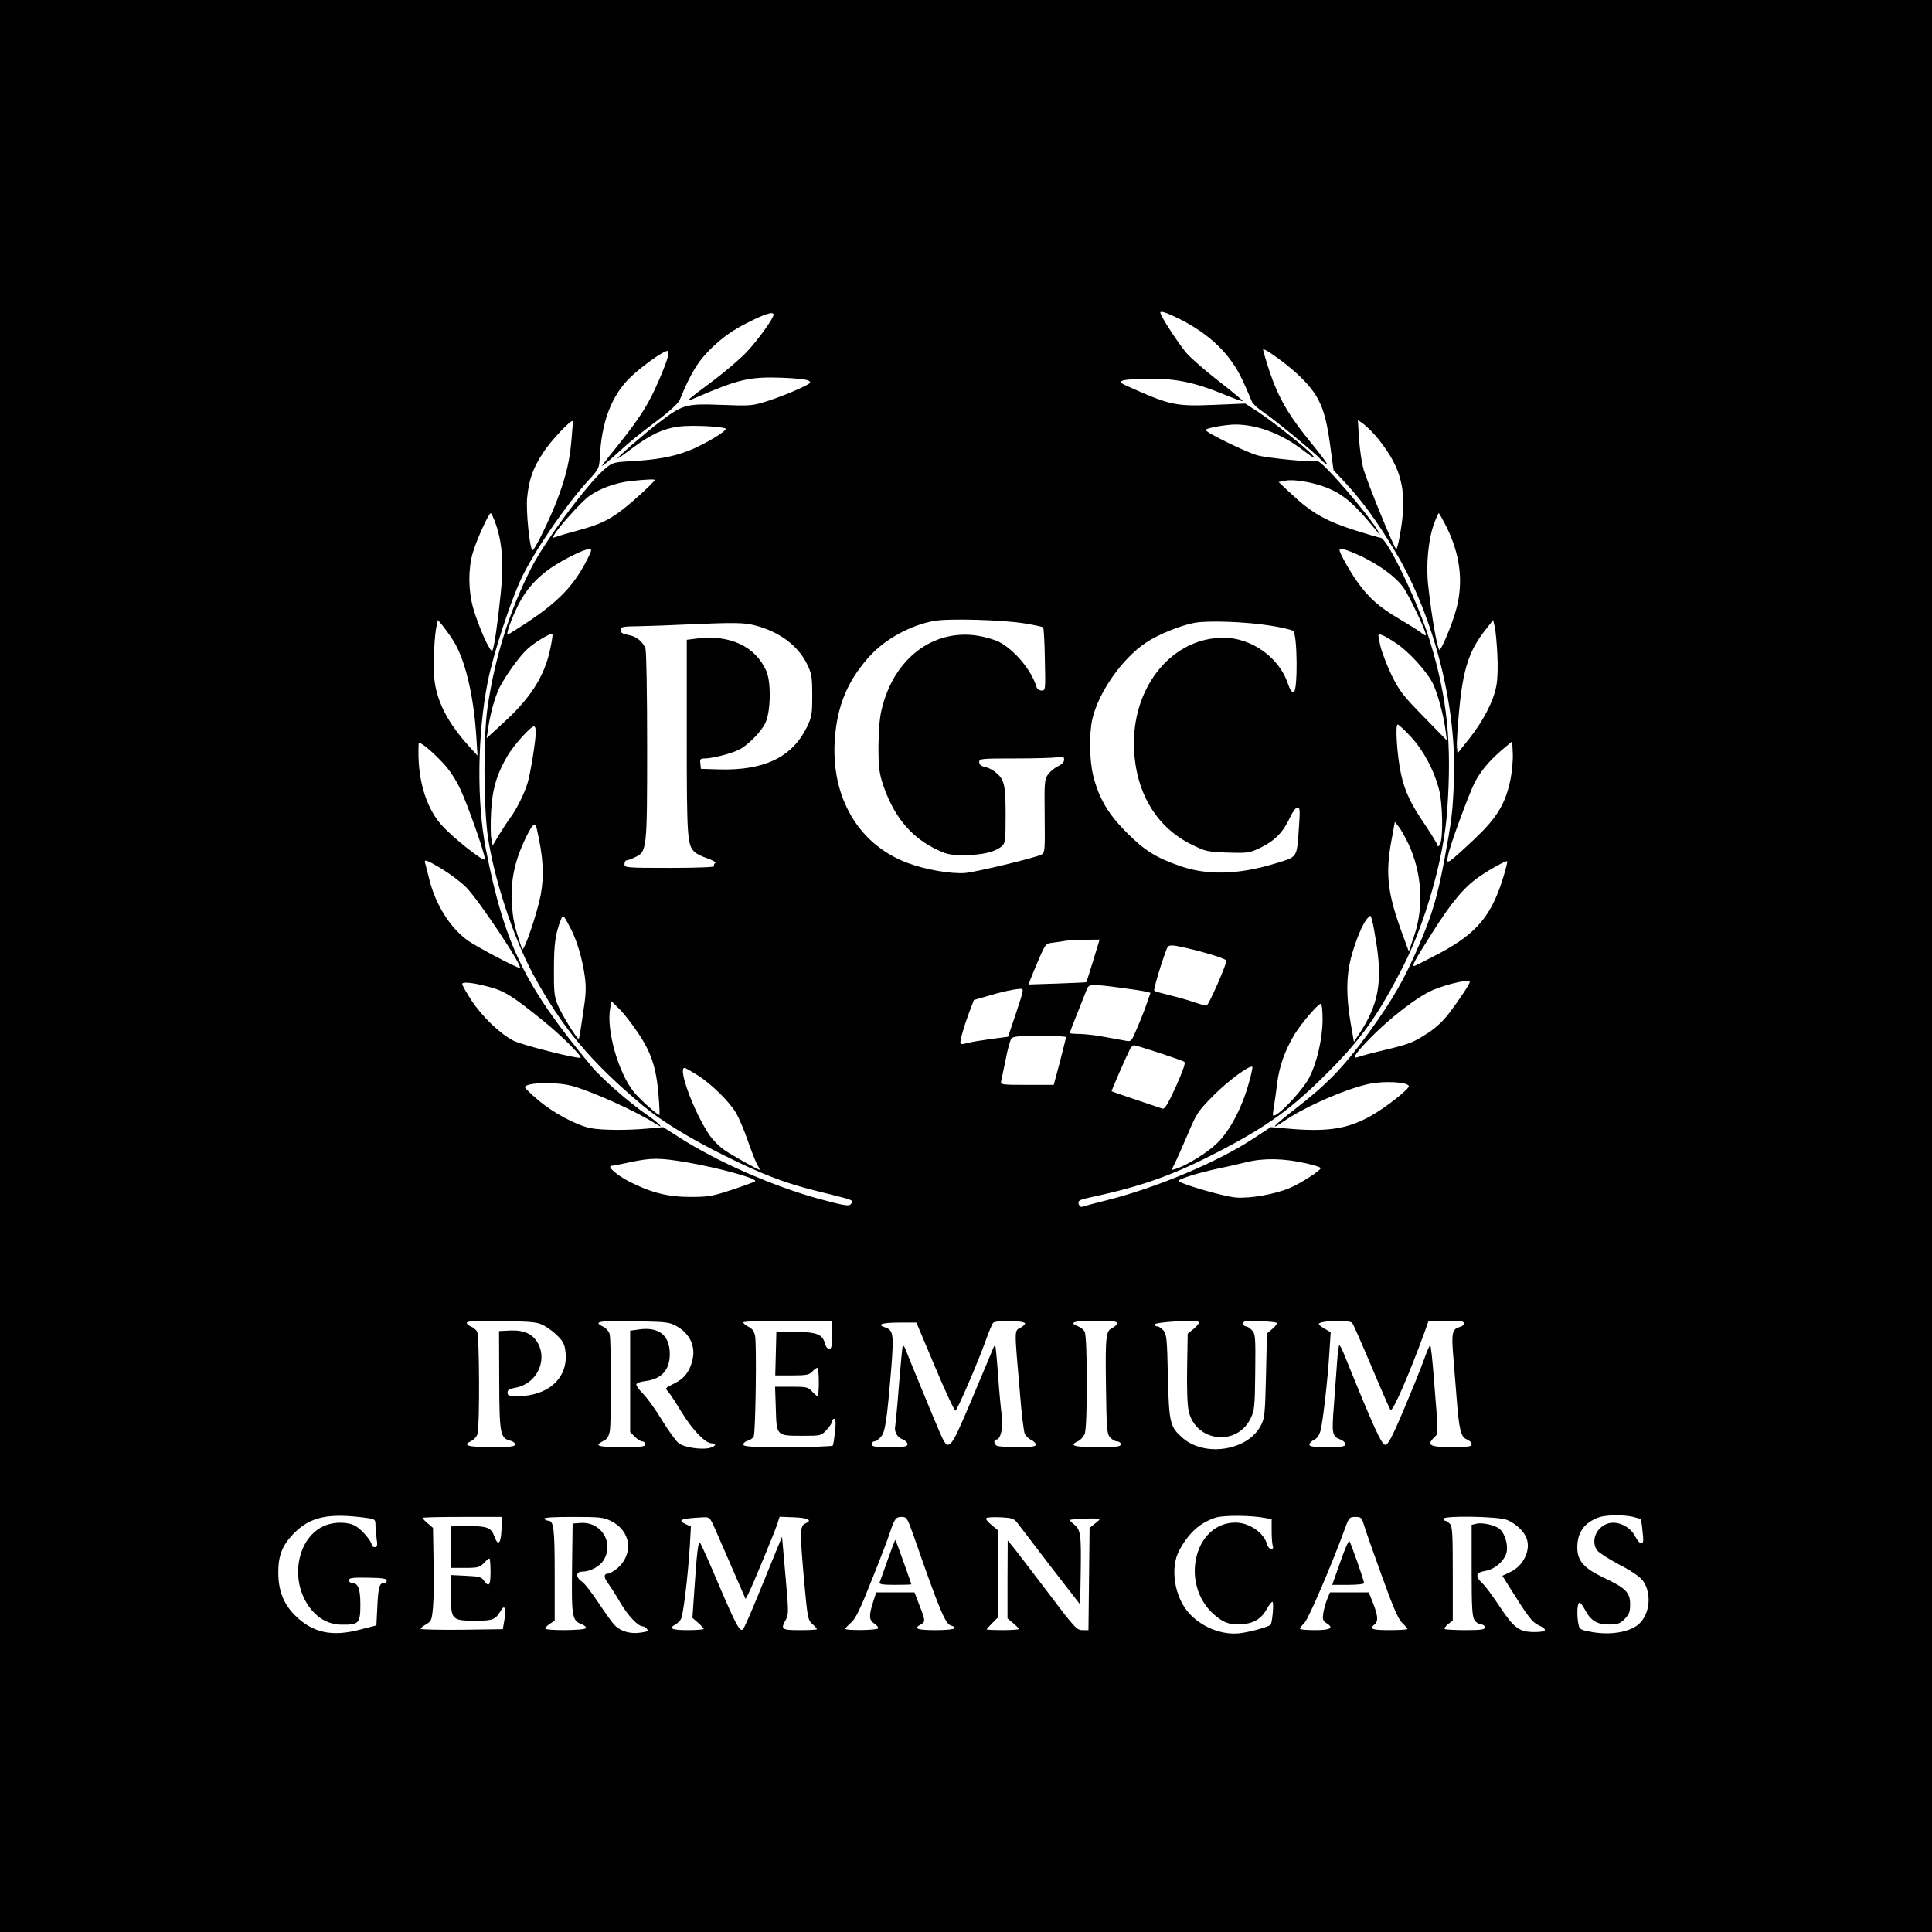
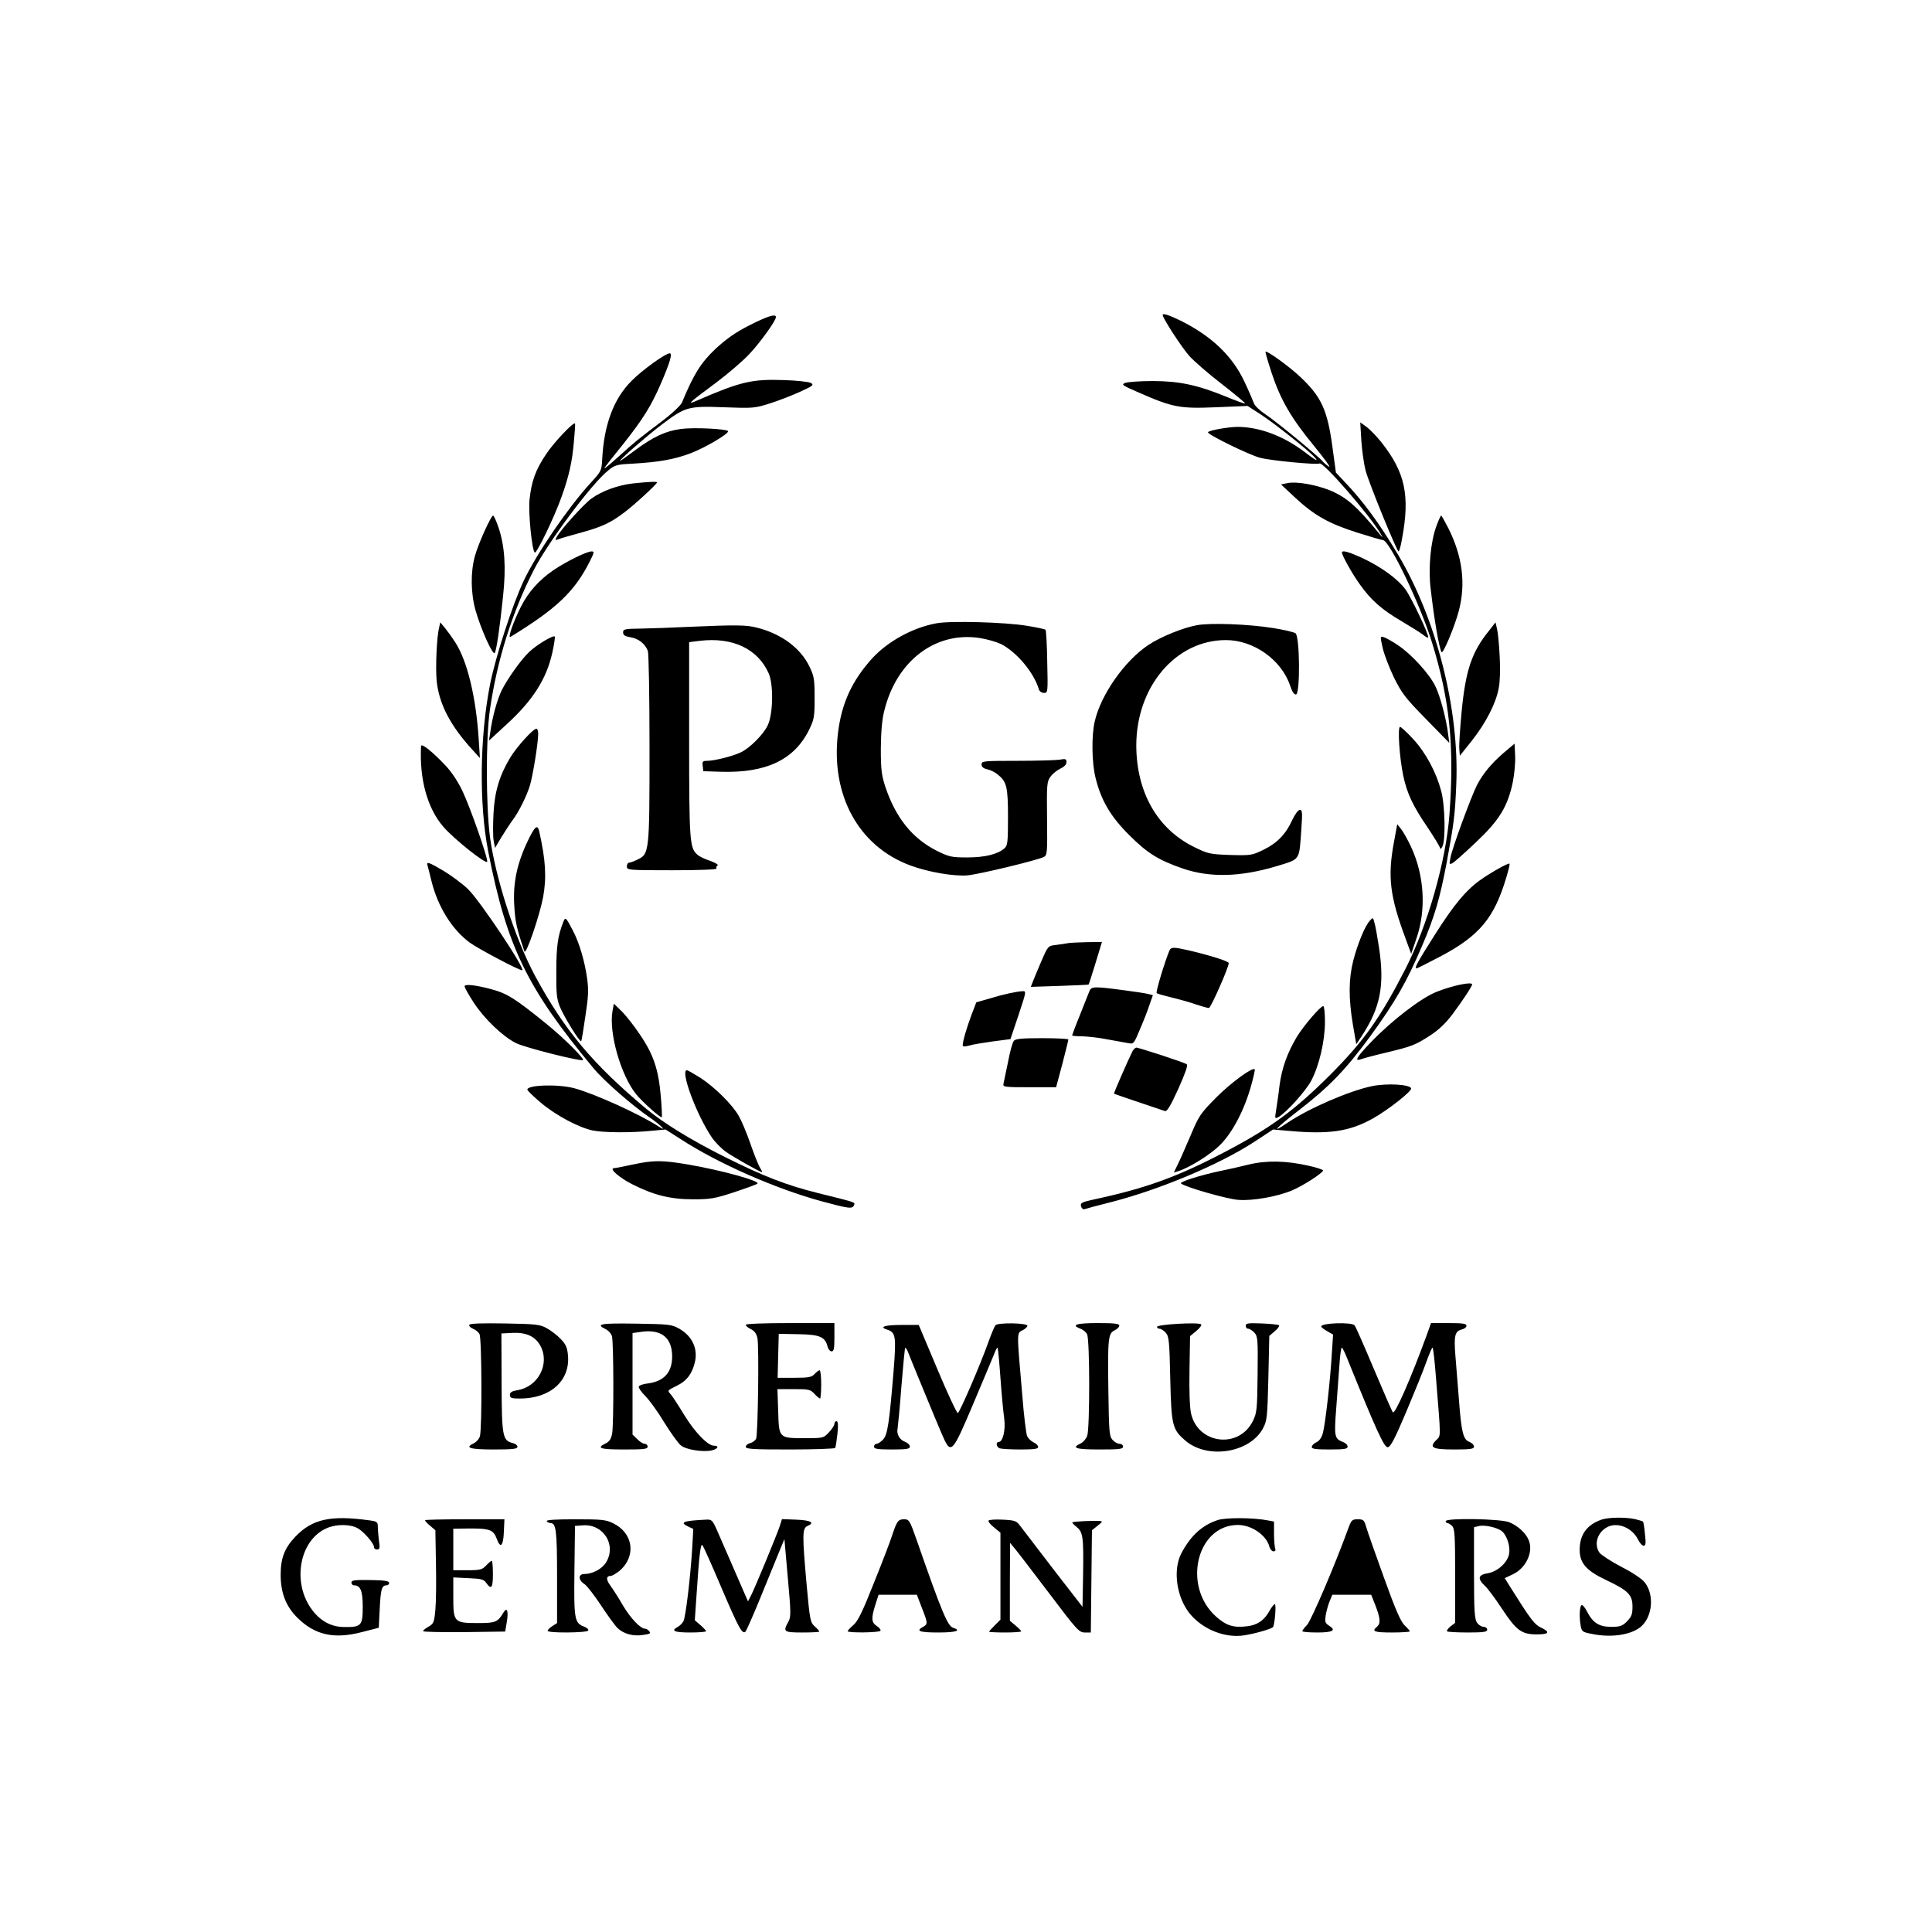
- <svg xmlns="http://www.w3.org/2000/svg" version="1.0" width="1024pt" height="1024pt" viewBox="0 0 1024 1024" preserveAspectRatio="xMidYMid meet">
-   <g transform="translate(0,1024) scale(0.1,-0.1)" fill="#000000" stroke="none">
-     <path d="M0 5120 l0 -5120 5120 0 5120 0 0 5120 0 5120 -5120 0 -5120 0 0 -5120z m6245 3433 c166 -83 275 -188 339 -325 24 -51 46 -103 50 -114 4 -12 31 -38 60 -57 59 -39 282 -223 305 -251 8 -9 23 -22 33 -27 10 -5 -26 44 -79 109 -122 148 -178 245 -225 386 -20 61 -35 113 -33 114 7 8 122 -75 182 -131 114 -107 146 -176 173 -376 l18 -133 44 -47 c99 -103 185 -220 284 -386 205 -343 327 -823 310 -1220 -7 -166 -12 -203 -51 -415 -36 -190 -64 -287 -132 -445 -80 -187 -139 -290 -270 -471 -132 -180 -218 -270 -385 -399 -119 -92 -150 -127 -56 -63 112 76 327 169 448 194 81 16 200 9 207 -12 5 -14 -123 -115 -202 -159 -125 -70 -233 -86 -450 -66 l-80 7 -99 -65 c-185 -121 -509 -257 -768 -322 -64 -16 -123 -32 -131 -35 -9 -3 -16 3 -20 15 -4 18 3 22 72 37 270 58 436 118 681 246 253 132 378 224 571 417 176 177 262 298 395 557 118 231 216 573 234 822 26 359 2 602 -92 907 -61 200 -226 545 -261 545 -6 0 -68 18 -137 40 -149 47 -227 91 -328 185 l-75 70 34 7 c46 10 148 -8 222 -37 90 -37 144 -84 260 -225 26 -32 27 -32 11 -5 -56 96 -304 382 -323 371 -14 -8 -257 15 -314 30 -58 15 -277 122 -277 135 0 10 108 29 159 29 115 -1 241 -48 353 -133 60 -46 77 -54 53 -28 -31 36 -213 180 -287 228 l-68 44 -168 -7 c-192 -8 -229 -1 -411 79 -85 37 -92 41 -70 50 13 5 78 10 144 10 141 0 237 -20 389 -82 55 -23 101 -39 103 -37 2 2 -54 49 -125 104 -71 55 -148 122 -172 149 -41 47 -140 199 -140 216 0 11 33 0 95 -30z m-2145 19 c0 -19 -81 -132 -140 -195 -34 -37 -115 -106 -179 -154 -148 -110 -157 -119 -96 -92 228 99 289 113 458 107 67 -2 131 -9 142 -15 18 -11 12 -15 -55 -46 -41 -19 -113 -47 -160 -62 -82 -26 -90 -27 -246 -21 -190 7 -204 3 -332 -94 -74 -56 -228 -190 -218 -190 3 0 38 25 78 55 97 72 162 103 245 114 63 9 236 1 249 -11 10 -11 -118 -87 -196 -117 -86 -33 -170 -48 -311 -56 -82 -4 -93 -7 -128 -36 -87 -69 -318 -379 -394 -527 -115 -224 -195 -478 -233 -742 -22 -150 -21 -507 0 -671 30 -223 134 -542 239 -738 156 -289 307 -469 587 -703 94 -78 238 -167 420 -258 206 -103 325 -149 493 -191 202 -50 197 -48 191 -64 -9 -21 -25 -19 -170 20 -246 67 -549 200 -749 330 l-80 51 -75 -7 c-112 -11 -252 -10 -312 2 -74 16 -195 80 -274 147 -37 31 -69 62 -71 68 -8 26 160 32 247 9 103 -27 349 -138 448 -203 51 -33 10 9 -46 47 -95 65 -244 195 -300 263 -352 424 -458 643 -557 1148 -49 251 -45 607 10 886 30 150 119 422 178 548 70 147 234 386 353 517 57 62 60 66 63 124 9 186 61 325 157 420 55 56 179 145 201 145 16 0 1 -50 -47 -161 -51 -118 -95 -188 -197 -317 -117 -146 -112 -140 -88 -122 11 8 40 34 65 56 73 67 109 96 218 178 59 44 108 90 114 105 62 150 99 209 176 283 60 55 106 88 181 126 96 49 141 63 141 44z m-1071 -663 c-9 -105 -26 -181 -66 -292 -38 -107 -131 -299 -141 -293 -15 9 -35 211 -28 279 10 98 32 159 87 241 41 63 146 173 154 164 2 -2 -1 -46 -6 -99z m4278 2 c128 -161 155 -283 111 -517 -6 -35 -14 -64 -18 -64 -9 0 -158 364 -175 430 -8 30 -18 100 -22 154 l-6 100 32 -23 c18 -13 53 -49 78 -80z m-3837 -215 c0 -9 -122 -121 -173 -159 -74 -56 -119 -77 -232 -108 -55 -15 -108 -30 -119 -35 -16 -6 -17 -4 -8 12 20 38 144 175 184 204 55 40 140 71 218 80 82 9 130 11 130 6z m-840 -240 c33 -99 40 -210 24 -361 -17 -167 -35 -286 -44 -303 -9 -18 -73 124 -102 225 -26 93 -27 205 -3 290 19 67 85 213 96 213 4 0 17 -29 29 -64z m5034 -3 c75 -150 93 -293 56 -436 -22 -85 -85 -234 -92 -221 -13 23 -39 170 -58 338 -13 107 0 249 31 331 11 30 22 55 25 55 2 0 19 -30 38 -67z m-4550 -175 c-81 -161 -177 -252 -421 -401 -16 -10 15 80 56 161 39 77 97 142 174 194 67 45 174 98 200 98 15 0 14 -6 -9 -52z m4092 18 c102 -48 188 -110 231 -168 33 -46 128 -247 120 -255 -2 -2 -15 5 -28 16 -13 10 -64 42 -113 71 -106 62 -163 113 -221 195 -40 55 -95 154 -95 169 0 14 35 4 106 -28z m-1777 -360 c51 -8 96 -18 100 -21 3 -4 8 -81 9 -171 4 -161 3 -164 -17 -164 -12 0 -24 8 -27 18 -26 89 -117 198 -201 241 -23 11 -74 26 -113 32 -235 36 -442 -122 -506 -387 -12 -46 -17 -112 -18 -199 0 -110 4 -141 23 -200 55 -166 143 -275 272 -341 67 -33 79 -36 163 -36 94 0 163 17 198 49 16 14 18 34 18 165 0 161 -7 188 -55 226 -14 12 -39 24 -55 27 -21 5 -30 13 -30 26 0 18 9 19 188 19 103 0 204 3 225 6 32 6 37 4 37 -13 0 -12 -12 -25 -32 -34 -17 -8 -41 -27 -52 -42 -20 -27 -21 -40 -19 -223 2 -178 1 -194 -16 -203 -31 -17 -342 -92 -405 -98 -73 -6 -209 17 -305 53 -274 102 -422 374 -382 702 19 158 75 278 182 396 84 91 217 163 340 185 74 14 363 6 478 -13z m-3030 -86 c65 -98 112 -294 126 -520 l6 -95 -41 45 c-116 127 -175 241 -188 362 -7 73 0 235 13 285 l6 27 25 -30 c13 -16 37 -49 53 -74z m4335 74 c58 -9 112 -22 120 -28 23 -17 25 -320 3 -324 -10 -2 -20 12 -31 45 -46 138 -193 243 -341 243 -266 0 -475 -247 -475 -559 1 -247 111 -441 305 -537 75 -37 84 -39 193 -43 110 -3 115 -2 177 28 73 36 118 83 152 158 14 30 31 53 40 53 13 0 14 -14 8 -99 -12 -174 -4 -160 -130 -199 -193 -58 -355 -62 -498 -13 -130 45 -189 82 -283 176 -100 99 -150 184 -180 305 -20 79 -22 225 -4 300 33 142 159 321 284 404 66 44 185 92 258 105 70 13 270 6 402 -15z m1202 -149 c4 -66 2 -134 -5 -170 -15 -81 -68 -184 -143 -279 l-63 -79 -3 36 c-2 20 4 108 12 194 21 222 54 320 145 432 l35 45 8 -35 c5 -19 11 -83 14 -144z m-3933 150 c127 -33 227 -107 274 -204 25 -51 28 -66 28 -166 0 -101 -2 -115 -29 -170 -78 -159 -227 -230 -466 -223 l-95 3 -3 28 c-3 24 0 27 25 27 40 1 133 24 177 45 48 23 118 93 142 142 29 58 32 216 6 276 -58 131 -192 194 -366 173 l-56 -7 0 -516 c0 -534 3 -574 42 -609 10 -10 41 -25 69 -34 28 -10 46 -21 40 -24 -6 -4 -9 -12 -6 -17 4 -5 -88 -9 -234 -9 -234 0 -241 1 -241 20 0 11 5 20 11 20 6 0 26 7 44 16 64 30 65 36 65 589 0 283 -4 504 -9 518 -15 38 -49 65 -92 72 -29 5 -39 11 -39 26 0 17 9 19 98 20 53 1 165 5 247 9 254 11 308 11 368 -5z m-1088 -131 c-31 -141 -105 -256 -246 -384 l-90 -83 7 44 c11 83 37 174 61 224 33 64 102 161 145 202 41 39 132 93 136 81 2 -5 -4 -43 -13 -84z m4483 38 c70 -46 166 -152 197 -216 26 -53 59 -178 68 -256 l6 -45 -123 126 c-109 111 -129 137 -170 220 -25 52 -52 122 -60 157 -14 63 -14 63 7 57 12 -4 46 -23 75 -43z m80 -497 c67 -73 122 -176 148 -275 21 -77 24 -264 6 -295 -6 -11 -12 -15 -12 -8 0 7 -30 56 -66 110 -78 114 -109 180 -129 274 -20 94 -31 259 -17 259 5 0 37 -29 70 -65z m-4638 28 c0 -48 -29 -226 -44 -274 -17 -56 -61 -144 -92 -184 -12 -16 -38 -56 -58 -88 l-35 -59 -7 38 c-4 20 -4 85 -1 143 6 118 31 201 88 297 34 57 122 154 139 154 6 0 10 -12 10 -27z m-492 -167 c34 -36 67 -86 92 -139 41 -88 130 -341 130 -371 0 -21 -178 120 -234 186 -84 98 -126 252 -117 426 1 18 60 -29 129 -102z m5658 -87 c-27 -131 -72 -204 -194 -319 -59 -56 -115 -106 -126 -112 -17 -9 -18 -7 -11 28 8 48 109 322 140 384 32 62 77 116 143 173 l57 48 3 -64 c2 -35 -4 -97 -12 -138z m-540 -344 c71 -153 82 -334 28 -489 l-27 -79 -29 79 c-84 226 -97 328 -62 515 l17 93 20 -25 c11 -13 35 -56 53 -94z m-4621 83 c35 -155 40 -246 21 -351 -19 -99 -91 -310 -99 -287 -41 121 -49 156 -54 245 -7 119 15 222 72 341 37 77 51 89 60 52z m-505 -212 c41 -25 99 -68 128 -96 65 -63 309 -430 287 -430 -18 0 -231 113 -277 146 -94 69 -169 189 -203 324 -9 36 -18 73 -21 83 -8 25 3 22 86 -27z m5630 -38 c-63 -210 -141 -304 -341 -411 -70 -37 -130 -67 -133 -67 -14 0 0 26 95 176 103 163 169 242 249 297 56 39 143 87 148 82 3 -2 -6 -37 -18 -77z m-4946 -278 c33 -62 63 -163 75 -252 9 -62 7 -98 -9 -202 -10 -71 -20 -130 -22 -132 -7 -7 -90 127 -112 180 -18 44 -21 71 -20 191 0 131 8 187 36 258 12 32 14 30 52 -43z m4271 -80 c33 -209 10 -328 -93 -483 l-26 -39 -18 104 c-23 138 -23 241 2 339 23 89 62 184 88 212 16 18 17 18 24 -10 5 -15 15 -71 23 -123z m-1501 -92 c-19 -61 -35 -113 -37 -114 -1 -1 -70 -4 -154 -7 l-152 -5 10 26 c5 14 26 63 45 108 36 83 36 83 77 88 23 3 53 7 67 10 14 2 59 4 101 5 l77 1 -34 -112z m496 67 c110 -26 210 -57 210 -67 0 -23 -95 -238 -105 -238 -7 0 -36 8 -66 18 -30 11 -88 27 -129 37 -41 10 -78 20 -82 24 -6 5 42 163 67 224 9 21 21 21 105 2z m-3700 -205 c86 -23 127 -49 296 -186 93 -76 199 -182 191 -190 -9 -9 -311 67 -355 90 -71 36 -167 128 -224 215 -26 40 -48 79 -48 86 0 13 58 7 140 -15z m5200 25 c0 -10 -53 -90 -104 -158 -34 -46 -73 -83 -116 -111 -80 -52 -97 -59 -234 -92 -60 -14 -120 -30 -133 -35 -40 -15 -26 10 50 89 110 115 265 234 347 267 85 34 190 56 190 40z m-1852 -30 c61 -8 122 -17 136 -21 l24 -6 -18 -51 c-9 -29 -32 -87 -51 -131 -32 -77 -33 -78 -63 -72 -17 3 -67 12 -111 20 -44 9 -104 15 -132 16 -29 0 -53 2 -53 5 0 2 18 51 41 107 23 57 45 113 50 126 10 27 25 27 177 7z m-552 -132 l-43 -128 -92 -12 c-50 -7 -107 -16 -126 -22 -26 -7 -35 -6 -35 2 0 20 20 89 46 159 l26 68 70 20 c75 23 140 37 175 39 21 1 20 -2 -21 -126z m-2006 -105 c72 -106 98 -186 110 -328 5 -58 7 -107 5 -109 -6 -5 -103 81 -136 122 -82 102 -146 328 -125 442 l7 38 40 -39 c22 -21 67 -78 99 -126z m3630 70 c0 -103 -30 -231 -72 -312 -31 -58 -134 -172 -176 -195 -18 -9 -18 -7 -11 37 4 26 13 84 18 130 12 91 40 172 92 259 36 59 125 163 140 163 5 0 9 -37 9 -82z m-1360 -95 c0 -5 -15 -63 -32 -130 l-33 -123 -142 0 c-129 0 -141 1 -137 18 2 9 13 61 24 115 10 54 24 105 31 113 9 11 43 14 150 14 77 0 139 -3 139 -7z m493 -83 c67 -22 127 -43 134 -48 8 -5 -6 -44 -44 -130 -44 -96 -60 -122 -72 -118 -190 64 -267 90 -269 92 -3 2 79 188 99 227 6 9 14 17 20 17 5 0 65 -18 132 -40z m477 -157 c-36 -132 -101 -256 -168 -321 -53 -52 -162 -119 -220 -137 l-23 -7 19 39 c11 21 41 90 68 153 46 109 52 119 138 206 78 78 192 162 204 149 2 -2 -6 -39 -18 -82z m-2919 36 c75 -49 168 -141 202 -201 14 -24 42 -90 62 -148 20 -58 43 -115 51 -127 8 -13 13 -23 10 -23 -10 0 -150 79 -190 107 -24 17 -58 51 -75 76 -81 118 -170 357 -133 357 5 0 38 -19 73 -41z m-64 -459 c174 -30 381 -87 365 -101 -4 -4 -59 -24 -122 -45 -104 -34 -125 -38 -220 -38 -119 0 -207 22 -320 79 -68 34 -126 84 -99 86 8 0 52 9 99 19 112 24 155 24 297 0z m3286 -6 c42 -9 77 -21 77 -25 0 -13 -109 -83 -165 -106 -78 -33 -209 -56 -284 -50 -59 4 -283 68 -304 87 -10 8 100 43 203 65 41 8 111 24 155 35 94 23 199 21 318 -6z m-4038 -861 c22 -12 55 -37 74 -57 28 -29 35 -45 39 -89 11 -133 -94 -227 -255 -227 -45 0 -53 3 -53 19 0 14 10 20 38 25 112 17 175 139 124 235 -27 50 -74 72 -147 69 l-60 -3 1 -262 c1 -285 5 -305 59 -319 14 -3 25 -12 25 -20 0 -11 -25 -14 -124 -14 -128 0 -157 9 -109 32 15 7 30 24 34 38 12 42 10 519 -2 541 -5 11 -21 24 -35 29 -14 6 -22 15 -19 21 5 7 66 9 189 7 163 -3 185 -5 221 -25z m703 -3 c70 -40 101 -109 81 -183 -15 -58 -43 -94 -92 -118 -54 -27 -53 -26 -35 -46 9 -10 41 -59 72 -110 57 -93 125 -163 158 -163 30 0 20 -18 -13 -25 -46 -10 -135 4 -162 26 -14 10 -53 65 -88 121 -34 57 -80 120 -101 141 -22 22 -37 44 -35 50 2 7 23 14 48 17 86 11 129 59 129 143 0 99 -57 145 -161 131 l-49 -7 0 -269 0 -269 25 -24 c13 -14 31 -25 40 -25 8 0 15 -7 15 -15 0 -13 -21 -15 -125 -15 -126 0 -149 7 -98 32 21 10 29 23 35 53 9 51 8 482 -1 515 -4 14 -19 31 -34 38 -55 27 -27 32 161 29 177 -3 189 -4 230 -27z m822 -45 c0 -60 -3 -75 -15 -75 -8 0 -17 11 -21 24 -13 53 -40 65 -154 67 l-105 2 -3 -117 -3 -116 89 0 c76 0 91 3 107 20 10 11 22 20 27 20 4 0 8 -34 8 -75 0 -41 -3 -75 -6 -75 -4 0 -17 11 -30 25 -21 23 -30 25 -109 25 l-87 0 4 -116 c4 -145 3 -144 141 -144 98 0 99 0 128 31 16 17 29 37 29 45 0 8 5 14 11 14 8 0 10 -19 5 -67 -4 -36 -9 -70 -12 -75 -3 -4 -111 -8 -240 -8 -193 0 -234 2 -234 14 0 8 11 17 24 20 13 3 27 14 31 23 10 26 16 491 7 533 -5 24 -16 39 -35 48 -15 7 -27 17 -27 23 0 5 94 9 235 9 l235 0 0 -75z m1023 60 c-1 -5 -10 -14 -20 -20 -38 -21 -38 10 -7 -350 8 -104 20 -200 25 -213 5 -12 20 -27 34 -34 14 -6 25 -17 25 -25 0 -10 -22 -13 -94 -13 -52 0 -101 3 -110 6 -18 7 -22 34 -5 34 22 0 37 63 29 125 -5 33 -14 130 -20 215 -6 85 -13 156 -15 159 -3 2 -9 -9 -15 -25 -6 -16 -57 -136 -112 -267 -117 -276 -120 -278 -170 -162 -31 72 -163 392 -179 434 -5 13 -12 22 -14 19 -2 -2 -11 -94 -20 -204 -8 -109 -18 -209 -20 -222 -7 -30 10 -61 41 -72 13 -5 24 -16 24 -25 0 -12 -17 -15 -95 -15 -78 0 -95 3 -95 15 0 8 6 15 13 15 8 0 23 10 35 23 24 25 33 89 56 367 14 178 11 201 -34 215 -45 14 -15 25 73 25 l94 0 99 -235 c54 -129 103 -233 108 -232 10 3 119 255 162 376 15 42 32 82 37 89 12 16 173 13 170 -3z m487 2 c0 -8 -11 -19 -24 -25 -35 -16 -38 -42 -34 -319 3 -220 5 -243 22 -262 11 -12 27 -21 38 -21 10 0 18 -7 18 -15 0 -13 -21 -15 -125 -15 -125 0 -152 8 -100 32 13 6 29 24 35 41 14 41 14 512 -1 538 -5 11 -21 24 -35 29 -52 20 -23 30 91 30 89 0 115 -3 115 -13z m434 6 c4 -4 -8 -20 -26 -35 l-33 -27 -3 -178 c-2 -111 1 -198 8 -231 36 -164 254 -191 328 -41 21 43 23 60 25 247 2 184 1 202 -17 221 -11 12 -25 21 -33 21 -7 0 -13 7 -13 16 0 13 13 15 86 12 47 -2 88 -6 91 -10 2 -5 -8 -19 -24 -32 l-28 -24 -5 -224 c-5 -205 -7 -226 -28 -265 -69 -131 -294 -167 -412 -66 -69 60 -74 78 -80 329 -4 200 -7 224 -24 243 -11 12 -25 21 -33 21 -7 0 -13 4 -13 10 0 13 221 26 234 13z m813 -5 c6 -7 52 -112 103 -233 51 -121 96 -224 100 -228 11 -13 96 181 180 411 l22 62 94 0 c74 0 94 -3 94 -14 0 -8 -11 -17 -25 -20 -36 -9 -42 -33 -34 -134 4 -48 12 -154 19 -237 13 -175 23 -213 56 -225 13 -5 24 -16 24 -25 0 -12 -18 -15 -105 -15 -116 0 -135 10 -95 50 25 25 25 1 -1 323 -7 92 -15 167 -19 167 -3 0 -18 -35 -33 -77 -15 -43 -63 -161 -106 -263 -61 -144 -83 -186 -98 -188 -19 -3 -62 92 -217 475 -11 29 -24 53 -27 53 -3 0 -9 -39 -12 -87 -4 -49 -11 -153 -17 -231 -12 -155 -10 -165 37 -183 13 -5 23 -15 23 -24 0 -12 -17 -15 -95 -15 -73 0 -95 3 -95 13 0 8 11 19 24 25 16 7 28 24 35 49 13 49 39 278 47 415 l7 107 -31 18 c-18 10 -32 21 -32 25 0 19 163 24 177 6z m-5219 -1034 c38 -5 42 -9 42 -34 0 -15 3 -48 6 -74 6 -38 4 -46 -10 -46 -9 0 -16 5 -16 12 0 19 -50 78 -84 99 -38 23 -112 25 -164 3 -148 -61 -190 -291 -79 -436 45 -59 102 -89 170 -89 89 -1 97 7 97 106 0 86 -12 115 -46 115 -8 0 -14 7 -14 15 0 12 18 14 100 13 75 -1 100 -5 100 -15 0 -7 -6 -13 -14 -13 -25 0 -31 -21 -36 -125 l-5 -100 -90 -23 c-146 -38 -247 -16 -339 74 -62 60 -91 133 -91 229 0 89 20 142 78 203 90 94 188 115 395 86z m4760 0 l32 -6 0 -63 c0 -35 3 -70 6 -79 4 -10 1 -16 -9 -16 -8 0 -17 11 -21 23 -15 62 -94 117 -168 117 -218 -1 -295 -324 -116 -485 54 -48 92 -61 165 -52 54 6 91 31 118 80 11 20 24 37 29 37 9 0 0 -105 -9 -121 -6 -9 -93 -35 -153 -44 -100 -16 -217 30 -286 112 -72 86 -94 233 -47 323 49 93 110 149 193 176 43 14 192 13 266 -2z m1945 7 c21 -5 40 -11 43 -13 2 -3 7 -32 10 -66 6 -50 4 -62 -7 -62 -8 0 -21 15 -30 33 -30 62 -108 94 -162 66 -53 -27 -73 -92 -42 -136 9 -12 61 -46 116 -75 61 -31 111 -65 125 -84 50 -65 40 -179 -20 -232 -48 -42 -145 -59 -243 -43 -67 12 -71 14 -77 43 -9 46 -7 106 4 113 5 3 18 -12 29 -34 31 -60 64 -81 128 -81 47 0 59 4 84 29 24 25 29 38 29 78 0 63 -23 86 -142 142 -103 49 -138 89 -138 159 0 80 37 132 115 160 37 13 127 14 178 3z m-5995 -68 c-3 -75 -18 -90 -37 -38 -19 52 -38 58 -173 56 l-58 -1 0 -110 0 -110 75 0 c68 0 78 3 99 25 13 14 26 25 30 25 3 0 6 -31 6 -70 0 -73 -8 -85 -35 -48 -13 20 -26 23 -95 26 l-80 4 0 -105 c0 -133 4 -137 132 -137 92 0 104 5 134 56 19 31 27 8 18 -48 l-9 -53 -217 -3 c-120 -1 -218 1 -218 5 0 5 13 15 29 24 27 16 30 23 36 90 4 41 5 152 3 247 l-3 174 -27 23 c-16 13 -28 27 -28 30 0 3 95 5 210 5 l211 0 -3 -67z m579 46 c108 -52 124 -176 33 -253 -18 -14 -38 -26 -45 -26 -26 0 -26 -20 -2 -52 13 -18 44 -66 67 -106 40 -67 92 -122 117 -122 6 0 16 -6 22 -14 9 -11 3 -14 -33 -19 -53 -8 -101 5 -134 35 -14 13 -53 67 -88 120 -35 53 -74 104 -88 114 -35 22 -35 54 -1 54 43 0 94 27 115 62 56 92 -14 204 -123 196 l-42 -3 -3 -239 c-3 -260 0 -276 54 -296 14 -6 22 -14 19 -20 -8 -12 -215 -14 -215 -1 0 5 11 16 25 25 l25 16 0 246 c0 244 -5 284 -35 284 -7 0 -17 5 -20 10 -4 7 49 10 151 10 139 0 163 -2 201 -21z m548 -31 c27 -63 115 -262 145 -333 l22 -50 15 29 c20 38 137 321 153 369 l12 38 76 -3 c77 -3 100 -16 60 -33 -29 -13 -29 -44 -5 -315 17 -184 19 -196 42 -217 14 -12 25 -25 25 -28 0 -3 -40 -5 -90 -5 -99 0 -104 4 -74 57 14 26 14 46 -3 233 l-18 205 -27 -65 c-15 -36 -59 -144 -98 -240 -39 -96 -76 -179 -81 -185 -17 -17 -36 17 -129 235 -50 118 -95 219 -100 223 -9 10 -17 -53 -30 -253 l-10 -145 30 -26 c16 -14 30 -29 30 -32 0 -4 -38 -7 -85 -7 -84 0 -104 9 -65 30 11 6 24 19 30 30 11 21 36 222 46 382 l6 107 -26 12 c-49 23 -29 31 92 37 31 2 35 -2 57 -50z m1060 -55 c135 -388 165 -458 194 -468 47 -15 15 -25 -79 -25 -99 0 -121 8 -80 30 26 14 25 21 -7 102 l-26 68 -102 0 -101 0 -17 -53 c-23 -73 -21 -94 8 -113 14 -9 22 -20 19 -25 -6 -10 -174 -12 -174 -2 0 3 14 18 30 32 24 20 49 71 109 223 44 109 87 221 96 250 26 79 33 88 64 88 27 0 30 -5 66 -107z m549 73 c12 -16 91 -119 176 -230 l155 -200 3 169 c3 201 0 227 -35 255 -14 11 -24 22 -22 24 4 4 113 10 144 7 18 -1 17 -4 -10 -25 l-30 -24 -3 -271 -3 -271 -32 0 c-30 0 -42 13 -189 208 -87 114 -168 221 -182 237 l-25 30 -1 -207 0 -206 30 -25 c17 -14 30 -28 30 -31 0 -3 -38 -6 -85 -6 -47 0 -85 2 -85 4 0 3 14 18 30 34 l30 30 0 231 0 230 -34 28 c-19 15 -32 31 -29 36 3 5 37 7 76 5 64 -3 72 -7 91 -32z m1835 -8 c7 -24 49 -144 94 -268 61 -170 88 -231 109 -252 15 -14 28 -29 28 -32 0 -3 -43 -6 -95 -6 -94 0 -109 6 -80 30 21 17 19 44 -7 112 l-23 58 -103 0 -103 0 -14 -34 c-8 -19 -17 -52 -21 -74 -5 -34 -3 -42 15 -54 43 -26 25 -38 -59 -38 -44 0 -80 3 -80 7 0 4 11 19 25 33 22 23 151 324 219 513 16 43 20 47 50 47 30 0 34 -4 45 -42z m759 26 c45 -19 87 -57 102 -95 26 -61 -14 -147 -83 -180 l-44 -21 31 -50 c108 -172 127 -196 161 -212 51 -24 43 -36 -22 -36 -81 0 -108 20 -185 136 -36 55 -77 110 -92 123 -39 37 -34 57 17 65 52 9 104 56 113 102 7 39 -10 95 -36 119 -23 21 -93 37 -125 29 l-25 -6 0 -242 c0 -202 3 -245 16 -264 8 -12 24 -22 35 -22 10 0 19 -7 19 -15 0 -12 -18 -15 -103 -15 -57 0 -107 3 -110 6 -3 4 5 15 18 26 l25 19 0 249 c0 213 -2 251 -16 264 -8 9 -20 16 -25 16 -5 0 -9 5 -9 10 0 18 294 13 338 -6z" />
-     <path d="M4705 1973 c-21 -60 -40 -114 -43 -120 -3 -10 17 -13 82 -13 47 0 86 1 86 3 0 6 -81 231 -84 235 -2 1 -20 -46 -41 -105z" />
-     <path d="M7103 1959 l-42 -119 85 0 c46 0 84 4 84 9 0 14 -71 215 -78 223 -4 4 -26 -47 -49 -113z" />
+ <svg xmlns="http://www.w3.org/2000/svg" width="1365.333" height="1365.333" viewBox="0 0 1024 1024">
+   <g transform="matrix(.1 0 0 -.1 0 1024)">
+     <path d="M8000.564 2171.436c45-19 87-57 102-95 26-61-14-147-83-180l-44-21 31-50c108-172 127-196 161-212 51-24 43-36-22-36-81 0-108 20-185 136-36 55-77 110-92 123-39 37-34 57 17 65 52 9 104 56 113 102 7 39-10 95-36 119-23 21-93 37-125 29l-25-6v-242c0-202 3-245 16-264 8-12 24-22 35-22 10 0 19-7 19-15 0-12-18-15-103-15-57 0-107 3-110 6-3 4 5 15 18 26l25 19v249c0 213-2 251-16 264-8 9-20 16-25 16s-9 5-9 10c0 18 294 13 338-6m-759-26c7-24 49-144 94-268 61-170 88-231 109-252 15-14 28-29 28-32s-43-6-95-6c-94 0-109 6-80 30 21 17 19 44-7 112l-23 58h-206l-14-34c-8-19-17-52-21-74-5-34-3-42 15-54 43-26 25-38-59-38-44 0-80 3-80 7s11 19 25 33c22 23 151 324 219 513 16 43 20 47 50 47s34-4 45-42m-1835 8c12-16 91-119 176-230l155-200 3 169c3 201 0 227-35 255-14 11-24 22-22 24 4 4 113 10 144 7 18-1 17-4-10-25l-30-24-3-271-3-271h-32c-30 0-42 13-189 208-87 114-168 221-182 237l-25 30-1-207v-206l30-25c17-14 30-28 30-31s-38-6-85-6-85 2-85 4c0 3 14 18 30 34l30 30v461l-34 28c-19 15-32 31-29 36s37 7 76 5c64-3 72-7 91-32m-549-73c135-388 165-458 194-468 47-15 15-25-79-25-99 0-121 8-80 30 26 14 25 21-7 102l-26 68h-203l-17-53c-23-73-21-94 8-113 14-9 22-20 19-25-6-10-174-12-174-2 0 3 14 18 30 32 24 20 49 71 109 223 44 109 87 221 96 250 26 79 33 88 64 88 27 0 30-5 66-107m-1060 55c27-63 115-262 145-333l22-50 15 29c20 38 137 321 153 369l12 38 76-3c77-3 100-16 60-33-29-13-29-44-5-315 17-184 19-196 42-217 14-12 25-25 25-28s-40-5-90-5c-99 0-104 4-74 57 14 26 14 46-3 233l-18 205-27-65c-15-36-59-144-98-240s-76-179-81-185c-17-17-36 17-129 235-50 118-95 219-100 223-9 10-17-53-30-253l-10-145 30-26c16-14 30-29 30-32 0-4-38-7-85-7-84 0-104 9-65 30 11 6 24 19 30 30 11 21 36 222 46 382l6 107-26 12c-49 23-29 31 92 37 31 2 35-2 57-50m-548 31c108-52 124-176 33-253-18-14-38-26-45-26-26 0-26-20-2-52 13-18 44-66 67-106 40-67 92-122 117-122 6 0 16-6 22-14 9-11 3-14-33-19-53-8-101 5-134 35-14 13-53 67-88 120s-74 104-88 114c-35 22-35 54-1 54 43 0 94 27 115 62 56 92-14 204-123 196l-42-3-3-239c-3-260 0-276 54-296 14-6 22-14 19-20-8-12-215-14-215-1 0 5 11 16 25 25l25 16v246c0 244-5 284-35 284-7 0-17 5-20 10-4 7 49 10 151 10 139 0 163-2 201-21m-579-46c-3-75-18-90-37-38s-38 58-173 56l-58-1v-220h75c68 0 78 3 99 25 13 14 26 25 30 25 3 0 6-31 6-70 0-73-8-85-35-48-13 20-26 23-95 26l-80 4v-105c0-133 4-137 132-137 92 0 104 5 134 56 19 31 27 8 18-48l-9-53-217-3c-120-1-218 1-218 5 0 5 13 15 29 24 27 16 30 23 36 90 4 41 5 152 3 247l-3 174-27 23c-16 13-28 27-28 30s95 5 210 5h211zm5995 68c21-5 40-11 43-13 2-3 7-32 10-66 6-50 4-62-7-62-8 0-21 15-30 33-30 62-108 94-162 66-53-27-73-92-42-136 9-12 61-46 116-75 61-31 111-65 125-84 50-65 40-179-20-232-48-42-145-59-243-43-67 12-71 14-77 43-9 46-7 106 4 113 5 3 18-12 29-34 31-60 64-81 128-81 47 0 59 4 84 29 24 25 29 38 29 78 0 63-23 86-142 142-103 49-138 89-138 159 0 80 37 132 115 160 37 13 127 14 178 3m-1945-7 32-6v-63c0-35 3-70 6-79 4-10 1-16-9-16-8 0-17 11-21 23-15 62-94 117-168 117-218-1-295-324-116-485 54-48 92-61 165-52 54 6 91 31 118 80 11 20 24 37 29 37 9 0 0-105-9-121-6-9-93-35-153-44-100-16-217 30-286 112-72 86-94 233-47 323 49 93 110 149 193 176 43 14 192 13 266-2m-4760 0c38-5 42-9 42-34 0-15 3-48 6-74 6-38 4-46-10-46-9 0-16 5-16 12 0 19-50 78-84 99-38 23-112 25-164 3-148-61-190-291-79-436 45-59 102-89 170-89 89-1 97 7 97 106 0 86-12 115-46 115-8 0-14 7-14 15 0 12 18 14 100 13 75-1 100-5 100-15 0-7-6-13-14-13-25 0-31-21-36-125l-5-100-90-23c-146-38-247-16-339 74-62 60-91 133-91 229 0 89 20 142 78 203 90 94 188 115 395 86m5219 1034c6-7 52-112 103-233s96-224 100-228c11-13 96 181 180 411l22 62h94c74 0 94-3 94-14 0-8-11-17-25-20-36-9-42-33-34-134 4-48 12-154 19-237 13-175 23-213 56-225 13-5 24-16 24-25 0-12-18-15-105-15-116 0-135 10-95 50 25 25 25 1-1 323-7 92-15 167-19 167-3 0-18-35-33-77-15-43-63-161-106-263-61-144-83-186-98-188-19-3-62 92-217 475-11 29-24 53-27 53s-9-39-12-87c-4-49-11-153-17-231-12-155-10-165 37-183 13-5 23-15 23-24 0-12-17-15-95-15-73 0-95 3-95 13 0 8 11 19 24 25 16 7 28 24 35 49 13 49 39 278 47 415l7 107-31 18c-18 10-32 21-32 25 0 19 163 24 177 6m-813 5c4-4-8-20-26-35l-33-27-3-178c-2-111 1-198 8-231 36-164 254-191 328-41 21 43 23 60 25 247 2 184 1 202-17 221-11 12-25 21-33 21-7 0-13 7-13 16 0 13 13 15 86 12 47-2 88-6 91-10 2-5-8-19-24-32l-28-24-5-224c-5-205-7-226-28-265-69-131-294-167-412-66-69 60-74 78-80 329-4 200-7 224-24 243-11 12-25 21-33 21-7 0-13 4-13 10 0 13 221 26 234 13m-434-6c0-8-11-19-24-25-35-16-38-42-34-319 3-220 5-243 22-262 11-12 27-21 38-21 10 0 18-7 18-15 0-13-21-15-125-15-125 0-152 8-100 32 13 6 29 24 35 41 14 41 14 512-1 538-5 11-21 24-35 29-52 20-23 30 91 30 89 0 115-3 115-13m-487-2c-1-5-10-14-20-20-38-21-38 10-7-350 8-104 20-200 25-213 5-12 20-27 34-34 14-6 25-17 25-25 0-10-22-13-94-13-52 0-101 3-110 6-18 7-22 34-5 34 22 0 37 63 29 125-5 33-14 130-20 215s-13 156-15 159c-3 2-9-9-15-25s-57-136-112-267c-117-276-120-278-170-162-31 72-163 392-179 434-5 13-12 22-14 19-2-2-11-94-20-204-8-109-18-209-20-222-7-30 10-61 41-72 13-5 24-16 24-25 0-12-17-15-95-15s-95 3-95 15c0 8 6 15 13 15 8 0 23 10 35 23 24 25 33 89 56 367 14 178 11 201-34 215s-15 25 73 25h94l99-235c54-129 103-233 108-232 10 3 119 255 162 376 15 42 32 82 37 89 12 16 173 13 170-3m-1023-60c0-60-3-75-15-75-8 0-17 11-21 24-13 53-40 65-154 67l-105 2-3-117-3-116h89c76 0 91 3 107 20 10 11 22 20 27 20 4 0 8-34 8-75s-3-75-6-75c-4 0-17 11-30 25-21 23-30 25-109 25h-87l4-116c4-145 3-144 141-144 98 0 99 0 128 31 16 17 29 37 29 45s5 14 11 14c8 0 10-19 5-67-4-36-9-70-12-75-3-4-111-8-240-8-193 0-234 2-234 14 0 8 11 17 24 20s27 14 31 23c10 26 16 491 7 533-5 24-16 39-35 48-15 7-27 17-27 23 0 5 94 9 235 9h235zm-822 45c70-40 101-109 81-183-15-58-43-94-92-118-54-27-53-26-35-46 9-10 41-59 72-110 57-93 125-163 158-163 30 0 20-18-13-25-46-10-135 4-162 26-14 10-53 65-88 121-34 57-80 120-101 141-22 22-37 44-35 50 2 7 23 14 48 17 86 11 129 59 129 143 0 99-57 145-161 131l-49-7v-538l25-24c13-14 31-25 40-25 8 0 15-7 15-15 0-13-21-15-125-15-126 0-149 7-98 32 21 10 29 23 35 53 9 51 8 482-1 515-4 14-19 31-34 38-55 27-27 32 161 29 177-3 189-4 230-27m-703 3c22-12 55-37 74-57 28-29 35-45 39-89 11-133-94-227-255-227-45 0-53 3-53 19 0 14 10 20 38 25 112 17 175 139 124 235-27 50-74 72-147 69l-60-3 1-262c1-285 5-305 59-319 14-3 25-12 25-20 0-11-25-14-124-14-128 0-157 9-109 32 15 7 30 24 34 38 12 42 10 519-2 541-5 11-21 24-35 29-14 6-22 15-19 21 5 7 66 9 189 7 163-3 185-5 221-25m4038 861c42-9 77-21 77-25 0-13-109-83-165-106-78-33-209-56-284-50-59 4-283 68-304 87-10 8 100 43 203 65 41 8 111 24 155 35 94 23 199 21 318-6m-3286 6c174-30 381-87 365-101-4-4-59-24-122-45-104-34-125-38-220-38-119 0-207 22-320 79-68 34-126 84-99 86 8 0 52 9 99 19 112 24 155 24 297 0m64 459c75-49 168-141 202-201 14-24 42-90 62-148s43-115 51-127c8-13 13-23 10-23-10 0-150 79-190 107-24 17-58 51-75 76-81 118-170 357-133 357 5 0 38-19 73-41m2919-36c-36-132-101-256-168-321-53-52-162-119-220-137l-23-7 19 39c11 21 41 90 68 153 46 109 52 119 138 206 78 78 192 162 204 149 2-2-6-39-18-82m-477 157c67-22 127-43 134-48 8-5-6-44-44-130-44-96-60-122-72-118-190 64-267 90-269 92-3 2 79 188 99 227 6 9 14 17 20 17 5 0 65-18 132-40m-493 83c0-5-15-63-32-130l-33-123h-142c-129 0-141 1-137 18 2 9 13 61 24 115 10 54 24 105 31 113 9 11 43 14 150 14 77 0 139-3 139-7m1360 95c0-103-30-231-72-312-31-58-134-172-176-195-18-9-18-7-11 37 4 26 13 84 18 130 12 91 40 172 92 259 36 59 125 163 140 163 5 0 9-37 9-82m-3630-70c72-106 98-186 110-328 5-58 7-107 5-109-6-5-103 81-136 122-82 102-146 328-125 442l7 38 40-39c22-21 67-78 99-126m2006 105-43-128-92-12c-50-7-107-16-126-22-26-7-35-6-35 2 0 20 20 89 46 159l26 68 70 20c75 23 140 37 175 39 21 1 20-2-21-126m552 132c61-8 122-17 136-21l24-6-18-51c-9-29-32-87-51-131-32-77-33-78-63-72-17 3-67 12-111 20-44 9-104 15-132 16-29 0-53 2-53 5 0 2 18 51 41 107 23 57 45 113 50 126 10 27 25 27 177 7m1852 30c0-10-53-90-104-158-34-46-73-83-116-111-80-52-97-59-234-92-60-14-120-30-133-35-40-15-26 10 50 89 110 115 265 234 347 267 85 34 190 56 190 40m-5200-25c86-23 127-49 296-186 93-76 199-182 191-190-9-9-311 67-355 90-71 36-167 128-224 215-26 40-48 79-48 86 0 13 58 7 140-15m3700 205c110-26 210-57 210-67 0-23-95-238-105-238-7 0-36 8-66 18-30 11-88 27-129 37s-78 20-82 24c-6 5 42 163 67 224 9 21 21 21 105 2m-496-67c-19-61-35-113-37-114-1-1-70-4-154-7l-152-5 10 26c5 14 26 63 45 108 36 83 36 83 77 88 23 3 53 7 67 10 14 2 59 4 101 5l77 1zm1501 92c33-209 10-328-93-483l-26-39-18 104c-23 138-23 241 2 339 23 89 62 184 88 212 16 18 17 18 24-10 5-15 15-71 23-123m-4271 80c33-62 63-163 75-252 9-62 7-98-9-202-10-71-20-130-22-132-7-7-90 127-112 180-18 44-21 71-20 191 0 131 8 187 36 258 12 32 14 30 52-43m4946 278c-63-210-141-304-341-411-70-37-130-67-133-67-14 0 0 26 95 176 103 163 169 242 249 297 56 39 143 87 148 82 3-2-6-37-18-77m-5630 38c41-25 99-68 128-96 65-63 309-430 287-430-18 0-231 113-277 146-94 69-169 189-203 324-9 36-18 73-21 83-8 25 3 22 86-27m505 212c35-155 40-246 21-351-19-99-91-310-99-287-41 121-49 156-54 245-7 119 15 222 72 341 37 77 51 89 60 52m4621-83c71-153 82-334 28-489l-27-79-29 79c-84 226-97 328-62 515l17 93 20-25c11-13 35-56 53-94m540 344c-27-131-72-204-194-319-59-56-115-106-126-112-17-9-18-7-11 28 8 48 109 322 140 384 32 62 77 116 143 173l57 48 3-64c2-35-4-97-12-138m-5658 87c34-36 67-86 92-139 41-88 130-341 130-371 0-21-178 120-234 186-84 98-126 252-117 426 1 18 60-29 129-102m492 167c0-48-29-226-44-274-17-56-61-144-92-184-12-16-38-56-58-88l-35-59-7 38c-4 20-4 85-1 143 6 118 31 201 88 297 34 57 122 154 139 154 6 0 10-12 10-27m4638-28c67-73 122-176 148-275 21-77 24-264 6-295-6-11-12-15-12-8s-30 56-66 110c-78 114-109 180-129 274s-31 259-17 259c5 0 37-29 70-65m-80 497c70-46 166-152 197-216 26-53 59-178 68-256l6-45-123 126c-109 111-129 137-170 220-25 52-52 122-60 157-14 63-14 63 7 57 12-4 46-23 75-43m-4483-38c-31-141-105-256-246-384l-90-83 7 44c11 83 37 174 61 224 33 64 102 161 145 202 41 39 132 93 136 81 2-5-4-43-13-84m1088 131c127-33 227-107 274-204 25-51 28-66 28-166 0-101-2-115-29-170-78-159-227-230-466-223l-95 3-3 28c-3 24 0 27 25 27 40 1 133 24 177 45 48 23 118 93 142 142 29 58 32 216 6 276-58 131-192 194-366 173l-56-7v-516c0-534 3-574 42-609 10-10 41-25 69-34 28-10 46-21 40-24-6-4-9-12-6-17 4-5-88-9-234-9-234 0-241 1-241 20 0 11 5 20 11 20s26 7 44 16c64 30 65 36 65 589 0 283-4 504-9 518-15 38-49 65-92 72-29 5-39 11-39 26 0 17 9 19 98 20 53 1 165 5 247 9 254 11 308 11 368-5m3933-150c4-66 2-134-5-170-15-81-68-184-143-279l-63-79-3 36c-2 20 4 108 12 194 21 222 54 320 145 432l35 45 8-35c5-19 11-83 14-144m-1202 149c58-9 112-22 120-28 23-17 25-320 3-324-10-2-20 12-31 45-46 138-193 243-341 243-266 0-475-247-475-559 1-247 111-441 305-537 75-37 84-39 193-43 110-3 115-2 177 28 73 36 118 83 152 158 14 30 31 53 40 53 13 0 14-14 8-99-12-174-4-160-130-199-193-58-355-62-498-13-130 45-189 82-283 176-100 99-150 184-180 305-20 79-22 225-4 300 33 142 159 321 284 404 66 44 185 92 258 105 70 13 270 6 402-15m-4335-74c65-98 112-294 126-520l6-95-41 45c-116 127-175 241-188 362-7 73 0 235 13 285l6 27 25-30c13-16 37-49 53-74m3030 86c51-8 96-18 100-21 3-4 8-81 9-171 4-161 3-164-17-164-12 0-24 8-27 18-26 89-117 198-201 241-23 11-74 26-113 32-235 36-442-122-506-387-12-46-17-112-18-199 0-110 4-141 23-200 55-166 143-275 272-341 67-33 79-36 163-36 94 0 163 17 198 49 16 14 18 34 18 165 0 161-7 188-55 226-14 12-39 24-55 27-21 5-30 13-30 26 0 18 9 19 188 19 103 0 204 3 225 6 32 6 37 4 37-13 0-12-12-25-32-34-17-8-41-27-52-42-20-27-21-40-19-223 2-178 1-194-16-203-31-17-342-92-405-98-73-6-209 17-305 53-274 102-422 374-382 702 19 158 75 278 182 396 84 91 217 163 340 185 74 14 363 6 478-13m1777 360c102-48 188-110 231-168 33-46 128-247 120-255-2-2-15 5-28 16-13 10-64 42-113 71-106 62-163 113-221 195-40 55-95 154-95 169 0 14 35 4 106-28m-4092-18c-81-161-177-252-421-401-16-10 15 80 56 161 39 77 97 142 174 194 67 45 174 98 200 98 15 0 14-6-9-52m4550 175c75-150 93-293 56-436-22-85-85-234-92-221-13 23-39 170-58 338-13 107 0 249 31 331 11 30 22 55 25 55 2 0 19-30 38-67m-5034 3c33-99 40-210 24-361-17-167-35-286-44-303-9-18-73 124-102 225-26 93-27 205-3 290 19 67 85 213 96 213 4 0 17-29 29-64m840 240c0-9-122-121-173-159-74-56-119-77-232-108-55-15-108-30-119-35-16-6-17-4-8 12 20 38 144 175 184 204 55 40 140 71 218 80 82 9 130 11 130 6m3837 215c128-161 155-283 111-517-6-35-14-64-18-64-9 0-158 364-175 430-8 30-18 100-22 154l-6 100 32-23c18-13 53-49 78-80m-4278-2c-9-105-26-181-66-292-38-107-131-299-141-293-15 9-35 211-28 279 10 98 32 159 87 241 41 63 146 173 154 164 2-2-1-46-6-99" />
+     <path d="M4112.564 8559.436c0-19-81-132-140-195-34-37-115-106-179-154-148-110-157-119-96-92 228 99 289 113 458 107 67-2 131-9 142-15 18-11 12-15-55-46-41-19-113-47-160-62-82-26-90-27-246-21-190 7-204 3-332-94-74-56-228-190-218-190 3 0 38 25 78 55 97 72 162 103 245 114 63 9 236 1 249-11 10-11-118-87-196-117-86-33-170-48-311-56-82-4-93-7-128-36-87-69-318-379-394-527-115-224-195-478-233-742-22-150-21-507 0-671 30-223 134-542 239-738 156-289 307-469 587-703 94-78 238-167 420-258 206-103 325-149 493-191 202-50 197-48 191-64-9-21-25-19-170 20-246 67-549 200-749 330l-80 51-75-7c-112-11-252-10-312 2-74 16-195 80-274 147-37 31-69 62-71 68-8 26 160 32 247 9 103-27 349-138 448-203 51-33 10 9-46 47-95 65-244 195-300 263-352 424-458 643-557 1148-49 251-45 607 10 886 30 150 119 422 178 548 70 147 234 386 353 517 57 62 60 66 63 124 9 186 61 325 157 420 55 56 179 145 201 145 16 0 1-50-47-161-51-118-95-188-197-317-117-146-112-140-88-122 11 8 40 34 65 56 73 67 109 96 218 178 59 44 108 90 114 105 62 150 99 209 176 283 60 55 106 88 181 126 96 49 141 63 141 44m2145-19c166-83 275-188 339-325 24-51 46-103 50-114 4-12 31-38 60-57 59-39 282-223 305-251 8-9 23-22 33-27s-26 44-79 109c-122 148-178 245-225 386-20 61-35 113-33 114 7 8 122-75 182-131 114-107 146-176 173-376l18-133 44-47c99-103 185-220 284-386 205-343 327-823 310-1220-7-166-12-203-51-415-36-190-64-287-132-445-80-187-139-290-270-471-132-180-218-270-385-399-119-92-150-127-56-63 112 76 327 169 448 194 81 16 200 9 207-12 5-14-123-115-202-159-125-70-233-86-450-66l-80 7-99-65c-185-121-509-257-768-322-64-16-123-32-131-35-9-3-16 3-20 15-4 18 3 22 72 37 270 58 436 118 681 246 253 132 378 224 571 417 176 177 262 298 395 557 118 231 216 573 234 822 26 359 2 602-92 907-61 200-226 545-261 545-6 0-68 18-137 40-149 47-227 91-328 185l-75 70 34 7c46 10 148-8 222-37 90-37 144-84 260-225 26-32 27-32 11-5-56 96-304 382-323 371-14-8-257 15-314 30-58 15-277 122-277 135 0 10 108 29 159 29 115-1 241-48 353-133 60-46 77-54 53-28-31 36-213 180-287 228l-68 44-168-7c-192-8-229-1-411 79-85 37-92 41-70 50 13 5 78 10 144 10 141 0 237-20 389-82 55-23 101-39 103-37s-54 49-125 104-148 122-172 149c-41 47-140 199-140 216 0 11 33 0 95-30" />
  </g>
</svg>
